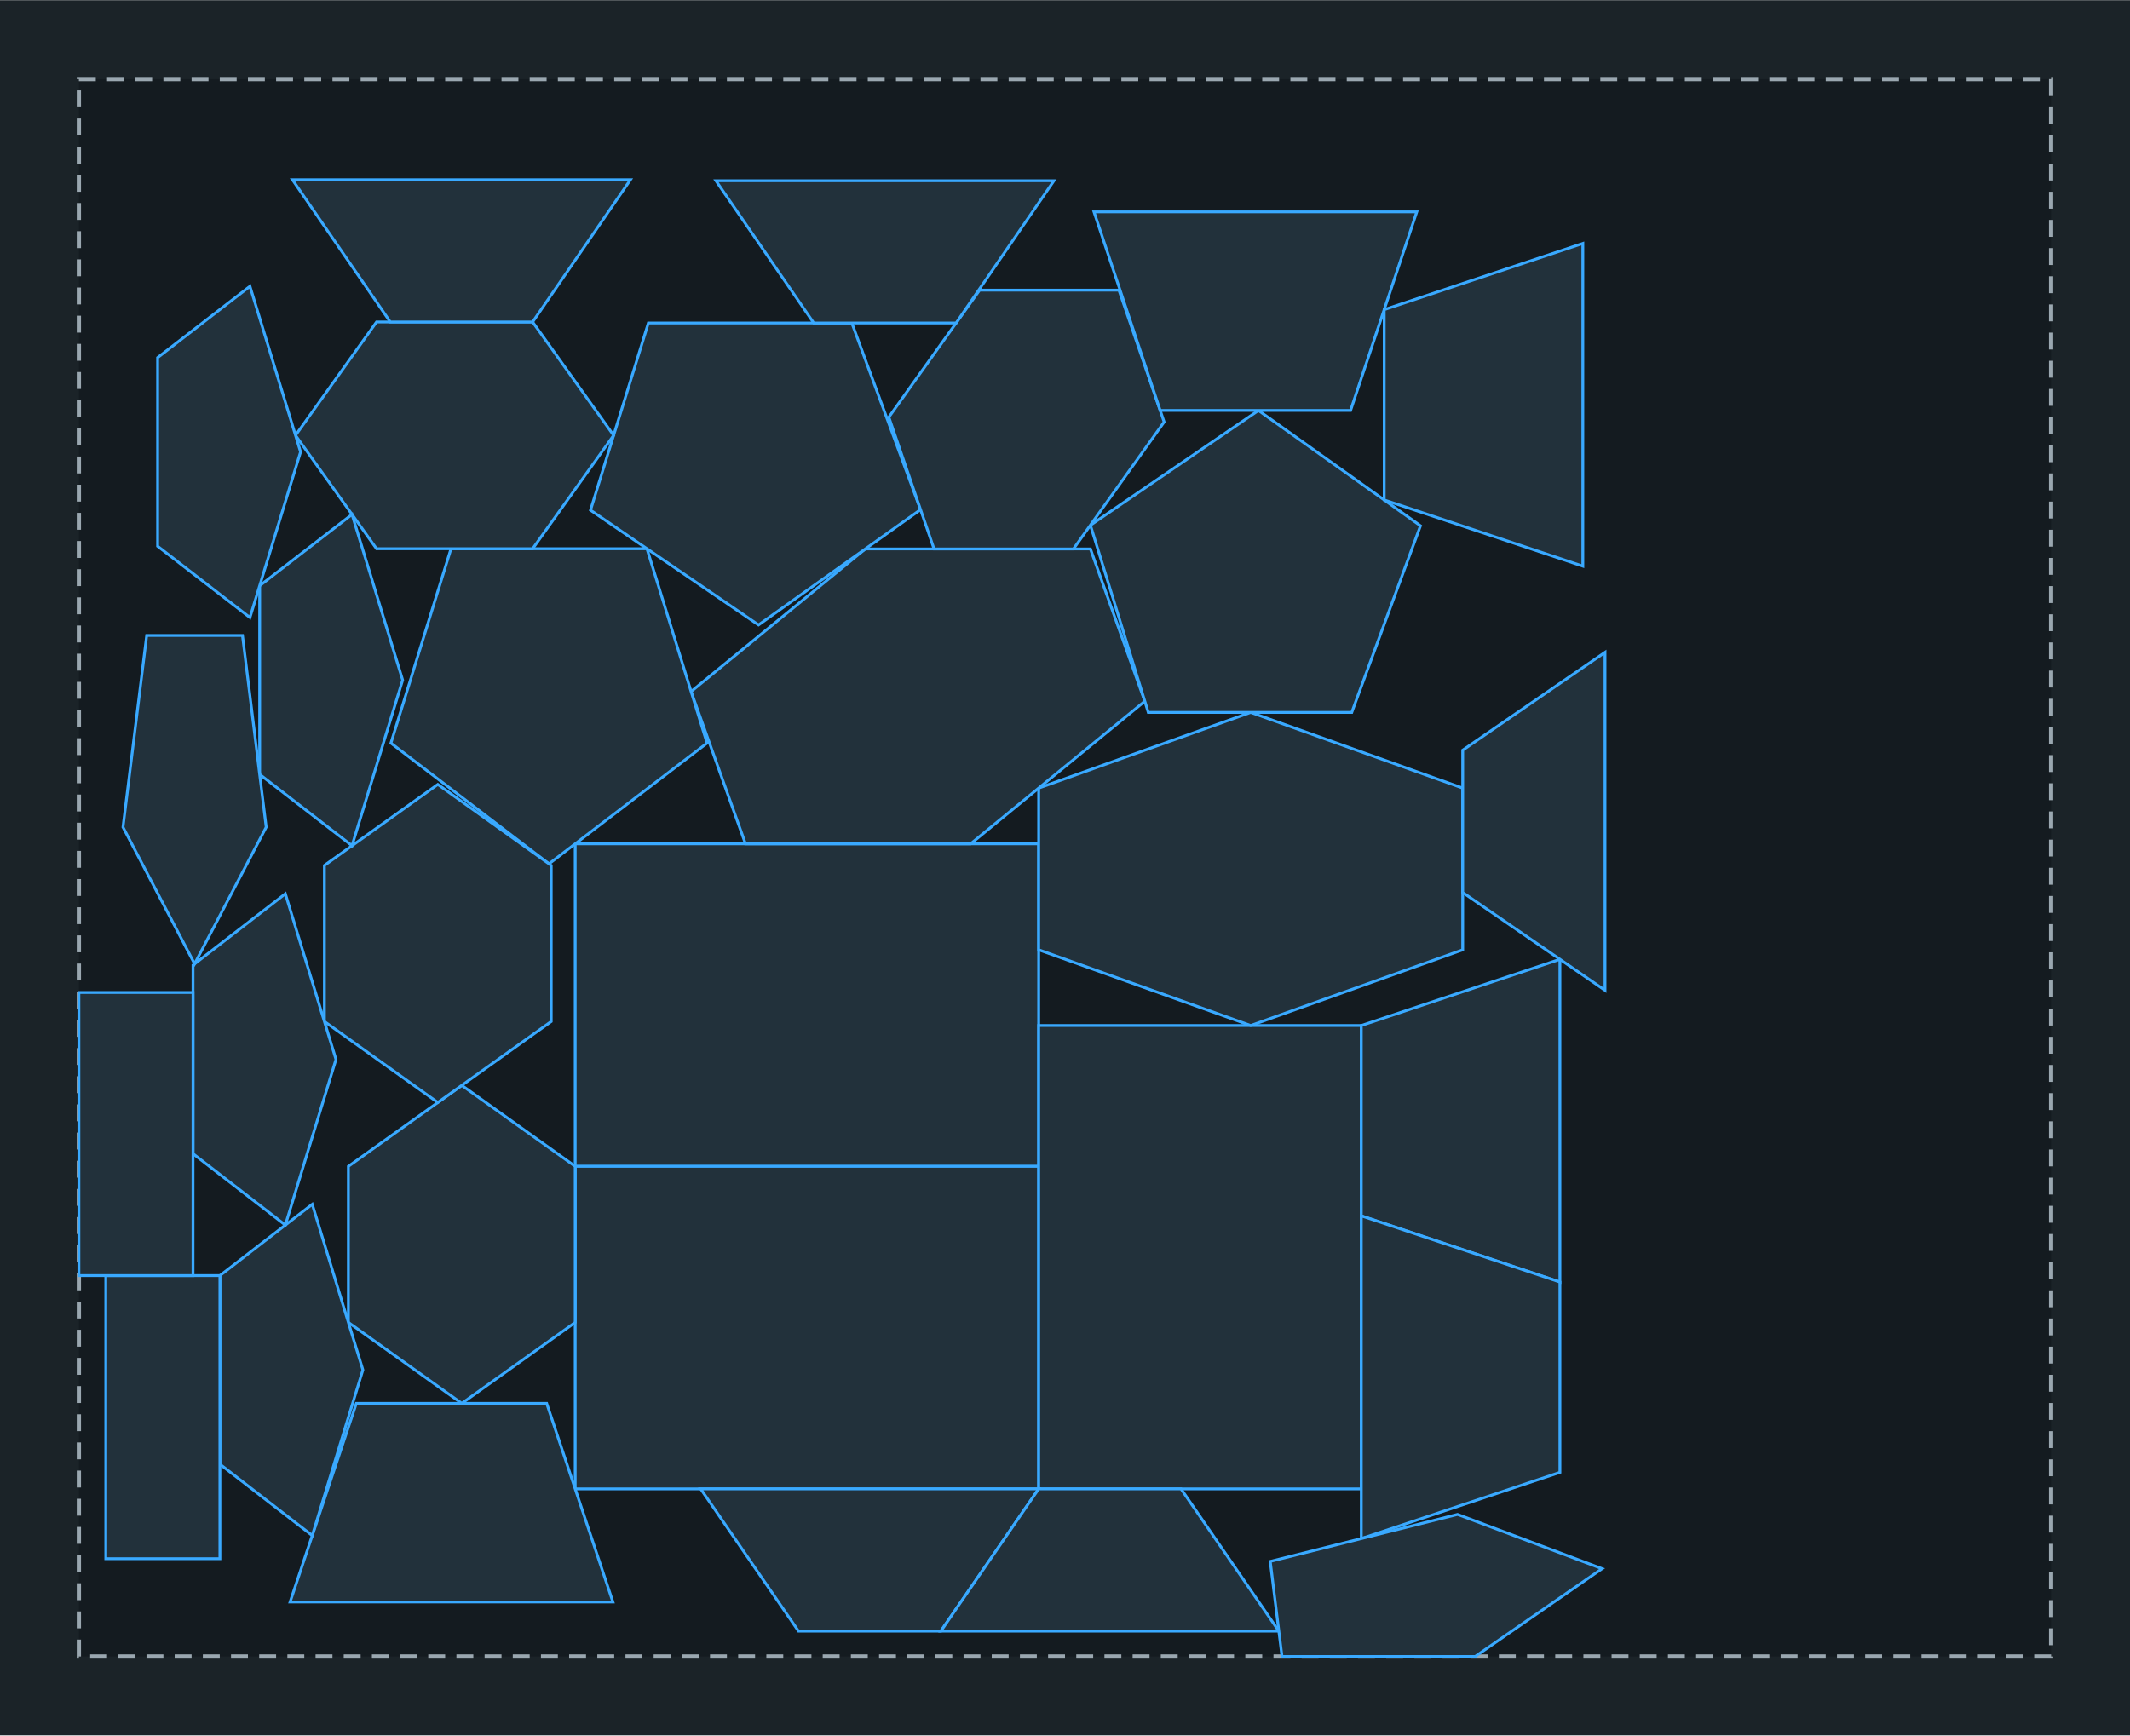
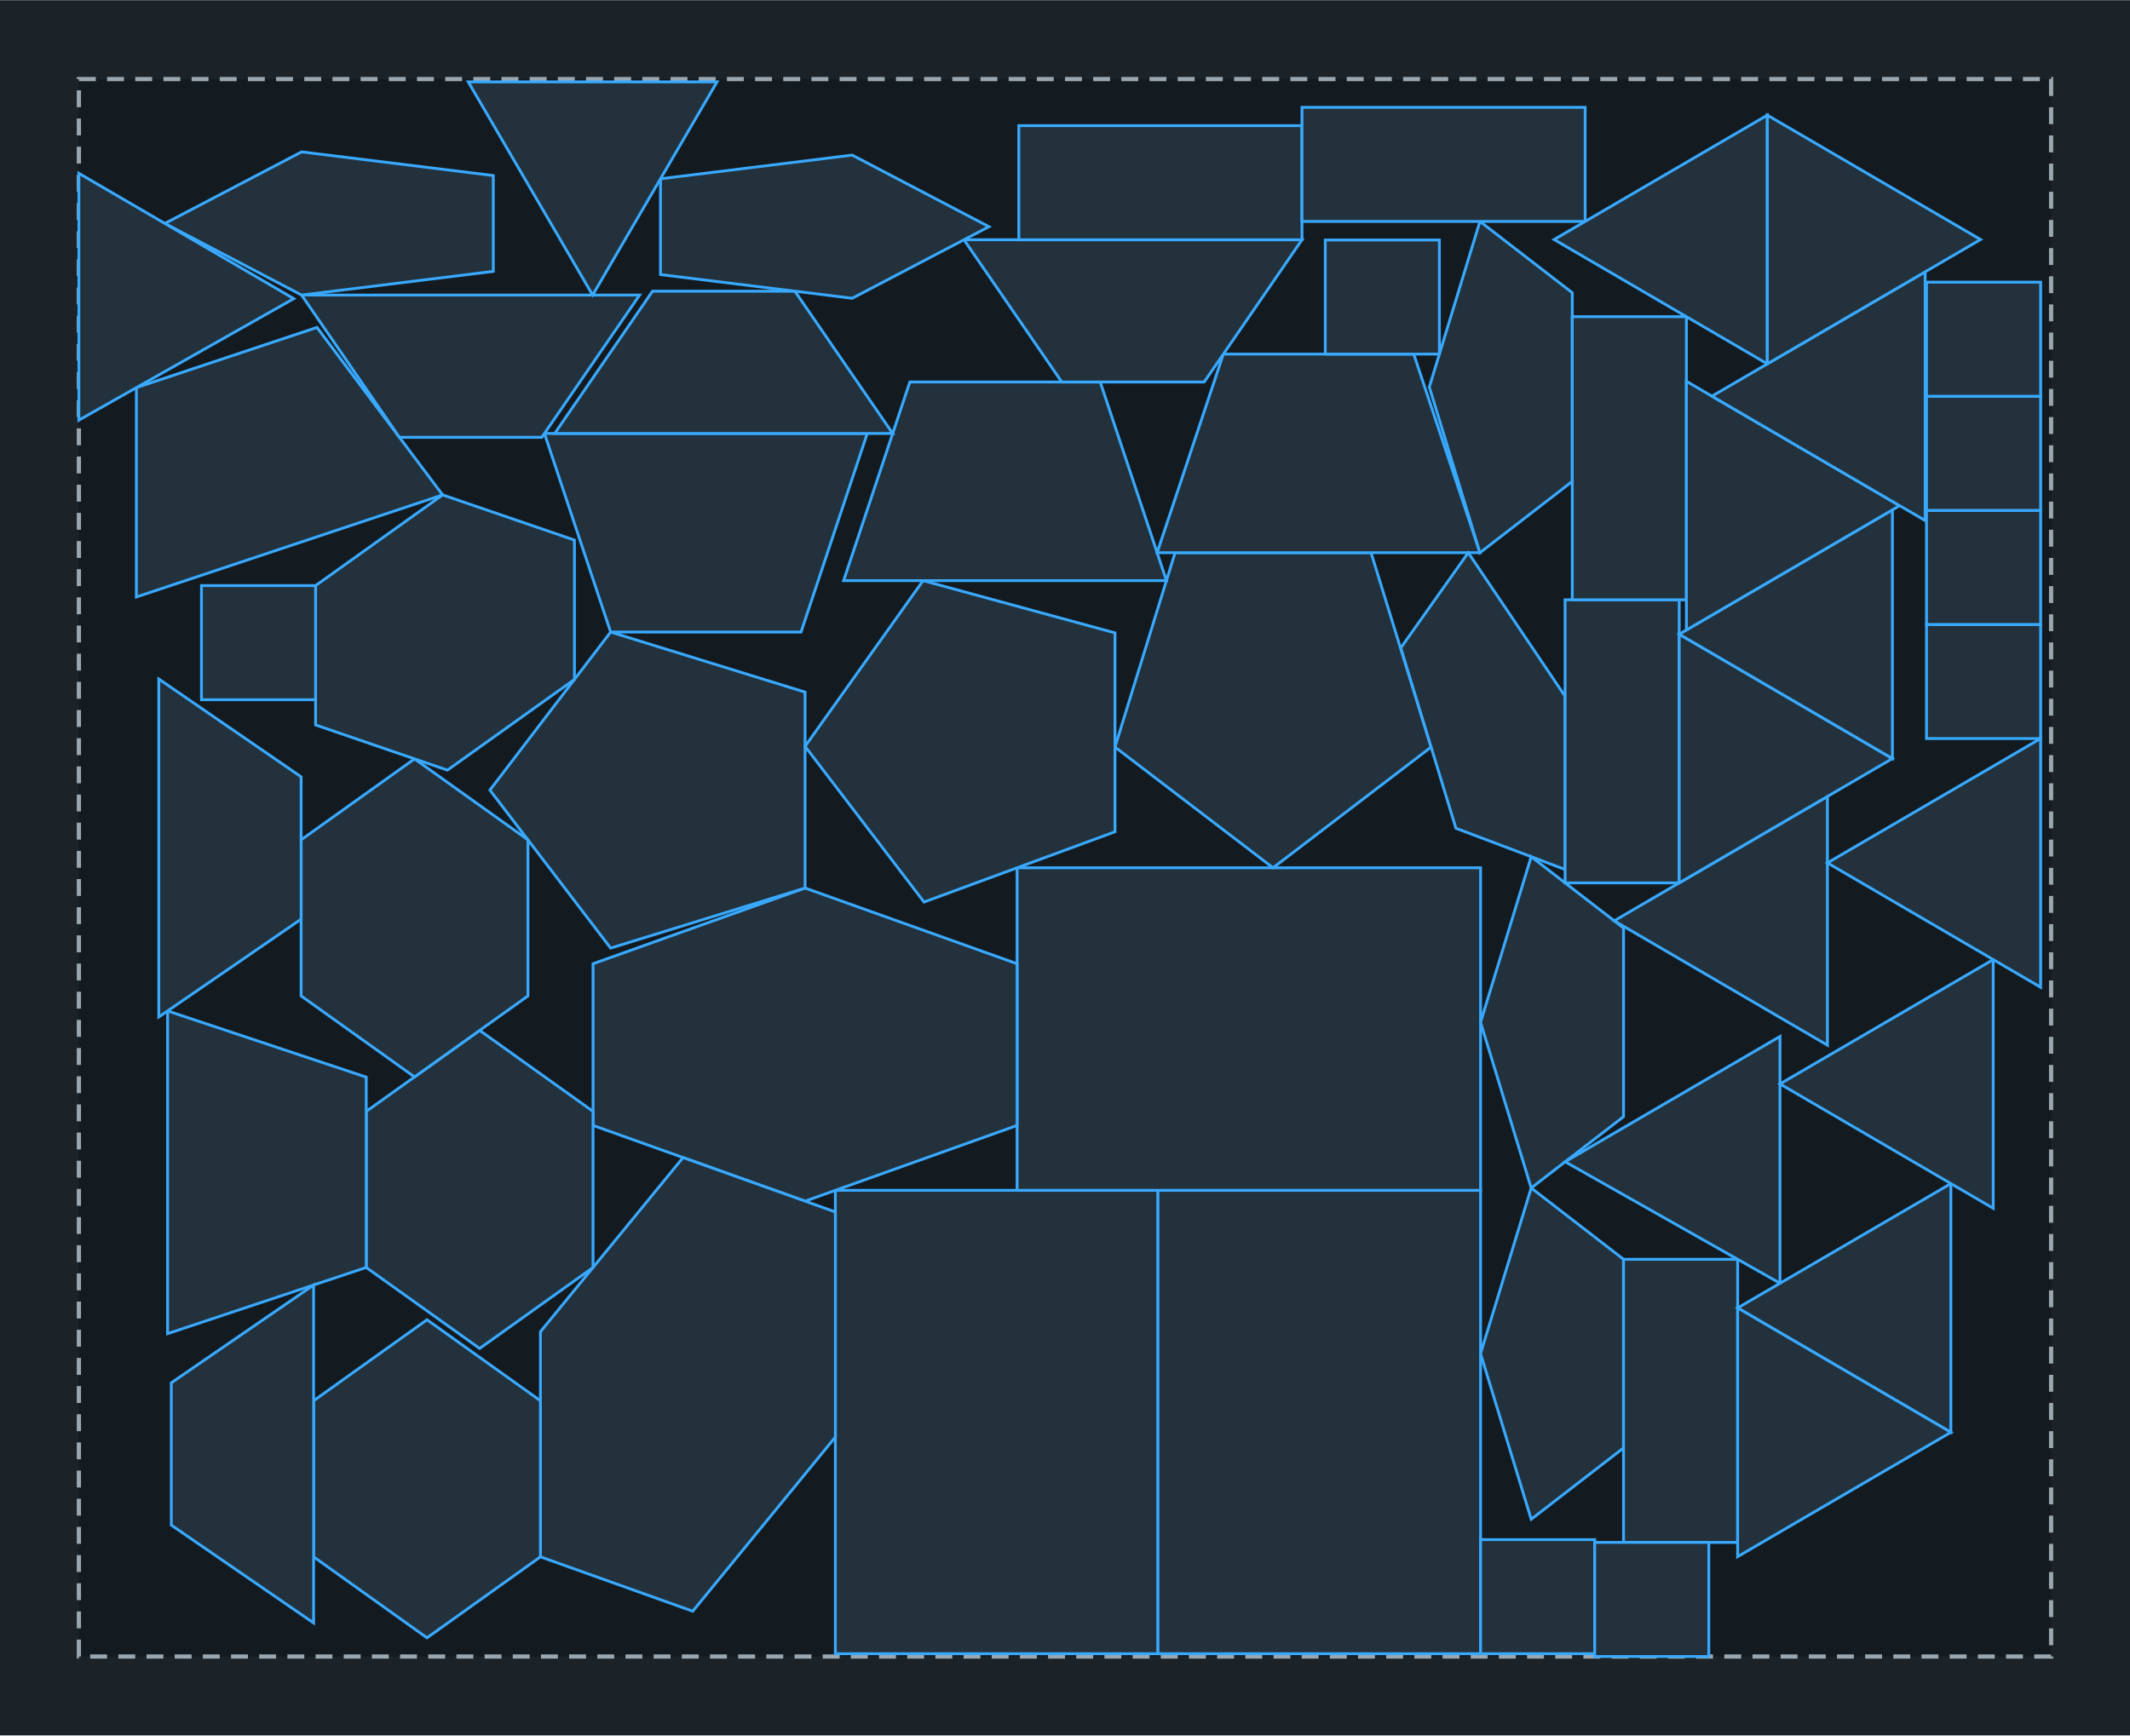
<svg xmlns="http://www.w3.org/2000/svg" viewBox="-28 -588 756 616" width="1000" height="815">
  <rect x="-28" y="-588" width="756" height="616" fill="#1b2328" />
  <rect x="0" y="-560" width="700" height="560" fill="#141b20" stroke="#9aa7b0" stroke-width="1.5" stroke-dasharray="6 4" />
  <g fill="#22313b" stroke="#39a9ff" stroke-width="1">
-     <polygon points="176.152,-174.01 340.656,-174.01 340.656,-288.514 176.152,-288.514" />
-     <polygon points="176.152,-59.506 340.656,-59.506 340.656,-174.01 176.152,-174.01" />
-     <polygon points="340.656,-224.01 340.656,-59.506 455.16,-59.506 455.16,-224.01" />
-     <polygon points="415.908,-335.164 340.656,-308.288 340.656,-250.886 415.908,-224.01 491.16,-250.886 491.16,-308.288" />
-     <polygon points="316.503,-288.514 236.596,-288.514 217.289,-342.572 279.118,-393.192 359.025,-393.192 378.332,-339.134" />
-     <polygon points="476.167,-401.414 418.659,-442.36 359.025,-401.615 379.559,-335.164 451.783,-335.164" />
-     <polygon points="166.847,-281.406 222.946,-324.262 201.623,-393.267 132.071,-393.267 110.748,-324.262" />
-     <polygon points="298.731,-407.157 241.223,-366.211 181.589,-406.956 202.123,-473.407 274.347,-473.407" />
-     <polygon points="135.9,-202.761 95.648,-174.01 95.648,-118.604 135.9,-89.853 176.152,-118.604 176.152,-174.01" />
-     <polygon points="127.388,-196.682 167.64,-225.433 167.64,-280.839 127.388,-309.59 87.136,-280.839 87.136,-225.433" />
-     <polygon points="189.797,-433.519 161.046,-473.771 105.64,-473.771 76.889,-433.519 105.64,-393.267 161.046,-393.267" />
-     <polygon points="369.146,-485.069 385.189,-438.278 352.985,-393.192 303.52,-393.192 287.476,-439.983 319.68,-485.069" />
-     <polygon points="383.79,-442.36 451.36,-442.36 474.862,-512.864 360.288,-512.864" />
-     <polygon points="455.16,-224.01 455.16,-156.44 525.664,-132.938 525.664,-247.512" />
-     <polygon points="463.292,-478.152 463.292,-410.582 533.796,-387.08 533.796,-501.654" />
-     <polygon points="525.665,-65.367 525.665,-132.937 455.161,-156.439 455.161,-41.865" />
-     <polygon points="166.036,-89.852 98.466,-89.852 74.964,-19.348 189.538,-19.348" />
-     <polygon points="491.16,-321.76 491.16,-271.234 541.664,-236.513 541.664,-356.481" />
-     <polygon points="255.409,-9.002 305.935,-9.002 340.656,-59.506 220.688,-59.506" />
-     <polygon points="391.182,-59.505 340.656,-59.505 305.935,-9.001 425.903,-9.001" />
-     <polygon points="260.824,-473.407 311.35,-473.407 346.071,-523.911 226.103,-523.911" />
-     <polygon points="110.52,-473.772 161.046,-473.772 195.767,-524.276 75.799,-524.276" />
-     <polygon points="114.909,-346.644 96.94,-405.446 64.165,-380.125 64.165,-313.163 96.94,-287.842" />
-     <polygon points="100.798,-101.748 82.829,-160.55 50.054,-135.229 50.054,-68.267 82.829,-42.946" />
-     <polygon points="91.248,-211.975 73.279,-270.777 40.504,-245.456 40.504,-178.494 73.279,-153.173" />
-     <polygon points="78.685,-427.641 60.716,-486.443 27.941,-461.122 27.941,-394.16 60.716,-368.839" />
-     <polygon points="540.623,-31.176 489.336,-50.444 422.844,-33.751 427.016,8.881784197001252e-16 495.572,8.881784197001252e-16" />
-     <polygon points="41.066,-245.891 66.48,-294.427 58.07,-362.465 24.062,-362.465 15.652,-294.427" />
-     <polygon points="9.55,-34.725 50.054,-34.725 50.054,-135.229 9.55,-135.229" />
-     <polygon points="0,-135.229 40.504,-135.229 40.504,-235.733 0,-235.733" />
+     <polygon points="382.995,-0.991 382.995,-165.495 268.491,-165.495 268.491,-0.991" />
+     <polygon points="497.499,-0.991 497.499,-165.495 382.995,-165.495 382.995,-0.991" />
+     <polygon points="332.995,-165.495 497.499,-165.495 497.499,-279.999 332.995,-279.999" />
+     <polygon points="257.743,-272.811 182.491,-245.935 182.491,-188.533 257.743,-161.657 332.995,-188.533 332.995,-245.935" />
+     <polygon points="163.813,-115.296 163.813,-35.389 217.871,-16.082 268.491,-77.911 268.491,-157.818 214.433,-177.125" />
+     <polygon points="145.882,-307.587 188.738,-251.488 257.743,-272.811 257.743,-342.363 188.738,-363.686" />
+     <polygon points="367.745,-363.384 299.634,-381.947 257.743,-323.112 299.966,-267.843 367.745,-292.789" />
+     <polygon points="423.845,-279.999 479.944,-322.855 458.621,-391.86 389.069,-391.86 367.746,-322.855" />
+     <polygon points="142.239,-222.267 101.987,-193.516 101.987,-138.11 142.239,-109.359 182.491,-138.11 182.491,-193.516" />
+     <polygon points="123.56,-119.546 83.308,-90.795 83.308,-35.389 123.56,-6.638 163.812,-35.389 163.812,-90.795" />
+     <polygon points="119.128,-318.668 78.876,-289.917 78.876,-234.511 119.128,-205.76 159.38,-234.511 159.38,-289.917" />
+     <polygon points="175.89,-396.335 129.099,-412.378 84.013,-380.174 84.013,-330.709 130.804,-314.665 175.89,-346.869" />
+     <polygon points="188.738,-363.686 256.308,-363.686 279.81,-434.19 165.236,-434.19" />
+     <polygon points="362.504,-452.452 294.934,-452.452 271.432,-381.948 386.006,-381.948" />
+     <polygon points="473.774,-462.364 406.204,-462.364 382.702,-391.86 497.276,-391.86" />
+     <polygon points="101.987,-138.11 101.987,-205.68 31.483,-229.182 31.483,-114.608" />
+     <polygon points="20.405,-450.463 84.507,-471.831 129.099,-412.378 20.405,-376.145" />
+     <polygon points="78.876,-261.765 78.876,-312.291 28.372,-347.012 28.372,-227.044" />
+     <polygon points="32.803,-97.162 32.803,-46.636 83.307,-11.915 83.307,-131.883" />
+     <polygon points="113.767,-432.82 164.293,-432.82 199.014,-483.324 79.046,-483.324" />
+     <polygon points="254.125,-484.695 203.599,-484.695 168.878,-434.191 288.846,-434.191" />
+     <polygon points="348.863,-452.452 399.389,-452.452 434.11,-502.956 314.142,-502.956" />
+     <polygon points="527.498,-340.876 493.129,-391.86 469.185,-358.066 488.754,-294.027 527.498,-279.39" />
+     <polygon points="479.307,-450.662 497.276,-391.86 530.051,-417.181 530.051,-484.143 497.276,-509.464" />
+     <polygon points="497.499,-225.132 515.468,-166.33 548.243,-191.651 548.243,-258.613 515.468,-283.934" />
+     <polygon points="497.499,-107.528 515.468,-48.726 548.243,-74.047 548.243,-141.009 515.468,-166.33" />
+     <polygon points="323.001,-507.595 274.465,-533.009 206.427,-524.599 206.427,-490.591 274.465,-482.181" />
+     <polygon points="30.509,-508.738 79.045,-483.324 147.083,-491.734 147.083,-525.742 79.045,-534.152" />
+     <polygon points="333.606,-543.46 333.606,-502.956 434.11,-502.956 434.11,-543.46" />
+     <polygon points="568.002,-375.144 527.498,-375.144 527.498,-274.64 568.002,-274.64" />
+     <polygon points="434.11,-509.464 434.11,-549.968 534.614,-549.968 534.614,-509.464" />
+     <polygon points="570.555,-475.649 530.051,-475.649 530.051,-375.145 570.555,-375.145" />
+     <polygon points="588.747,-141.009 548.243,-141.009 548.243,-40.505 588.747,-40.505" />
+     <polygon points="182.349,-483.324 226.493,-558.999 138.205,-558.999" />
+     <polygon points="523.601,-503.039 599.276,-458.895 599.276,-547.183" />
+     <polygon points="603.775,-132.512 603.775,-220.121 527.513,-175.635" />
+     <polygon points="544.925,-261.178 620.6,-217.034 620.6,-305.322" />
+     <polygon points="2.842170943040401e-14,-438.925 2.842170943040401e-14,-526.534 76.262,-482.048" />
+     <polygon points="643.677,-318.784 568.002,-362.928 568.002,-274.64" />
+     <polygon points="568.002,-362.929 643.677,-318.785 643.677,-407.073" />
+     <polygon points="646.23,-408.563 570.555,-452.707 570.555,-364.419" />
+     <polygon points="579.612,-447.424 655.287,-403.28 655.287,-491.568" />
+     <polygon points="588.747,-123.745 664.422,-79.601 664.422,-167.889" />
+     <polygon points="664.422,-79.6 588.747,-123.744 588.747,-35.456" />
+     <polygon points="674.951,-503.039 599.276,-547.183 599.276,-458.895" />
+     <polygon points="603.775,-203.267 679.45,-159.123 679.45,-247.411" />
+     <polygon points="620.601,-281.74 696.276,-237.596 696.276,-325.884" />
+     <polygon points="538.003,-0.991 538.003,-41.495 497.499,-41.495 497.499,-0.991" />
+     <polygon points="696.276,-325.884 696.276,-366.388 655.772,-366.388 655.772,-325.884" />
+     <polygon points="84.013,-339.67 84.013,-380.174 43.509,-380.174 43.509,-339.67" />
+     <polygon points="696.276,-366.388 696.276,-406.892 655.772,-406.892 655.772,-366.388" />
+     <polygon points="696.276,-406.892 696.276,-447.396 655.772,-447.396 655.772,-406.892" />
+     <polygon points="696.276,-447.397 696.276,-487.901 655.772,-487.901 655.772,-447.397" />
+     <polygon points="482.882,-462.364 482.882,-502.868 442.378,-502.868 442.378,-462.364" />
+     <polygon points="578.507,0 578.507,-40.504 538.003,-40.504 538.003,0" />
  </g>
</svg>
